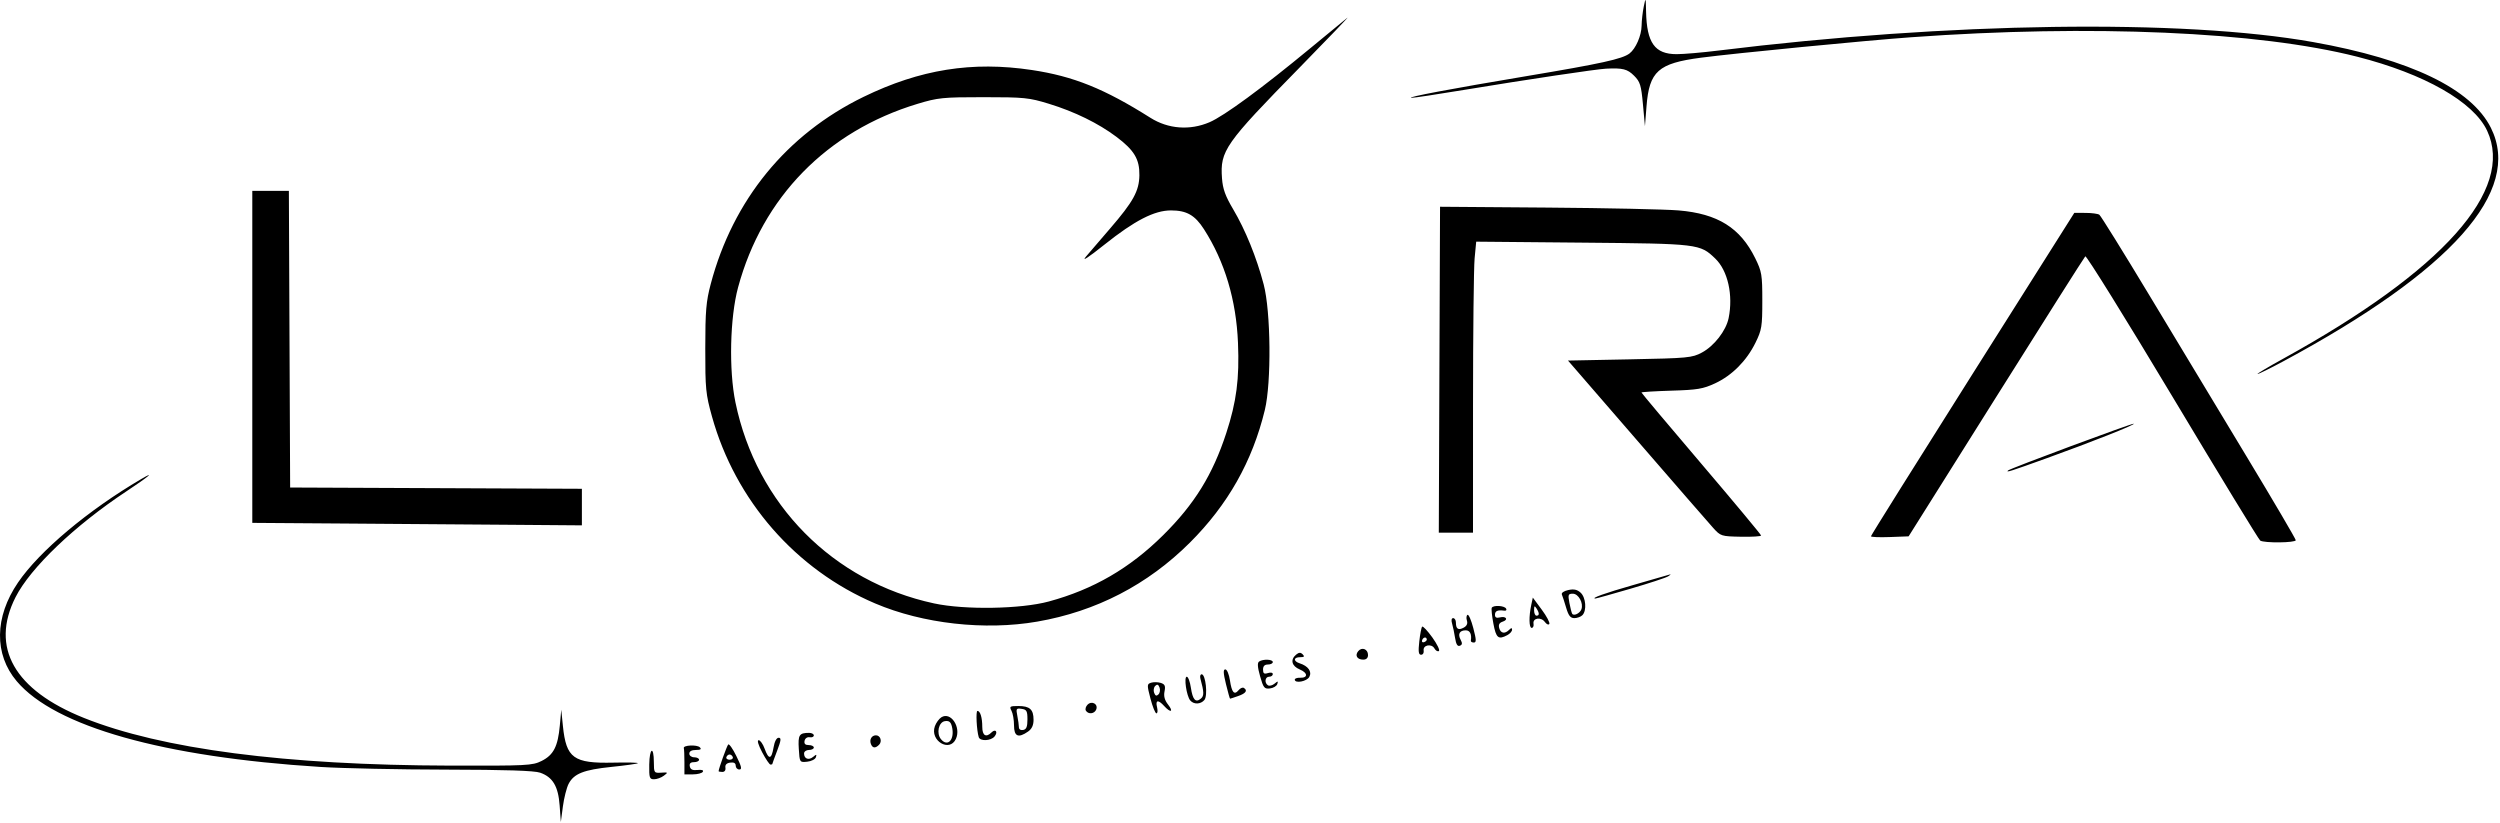
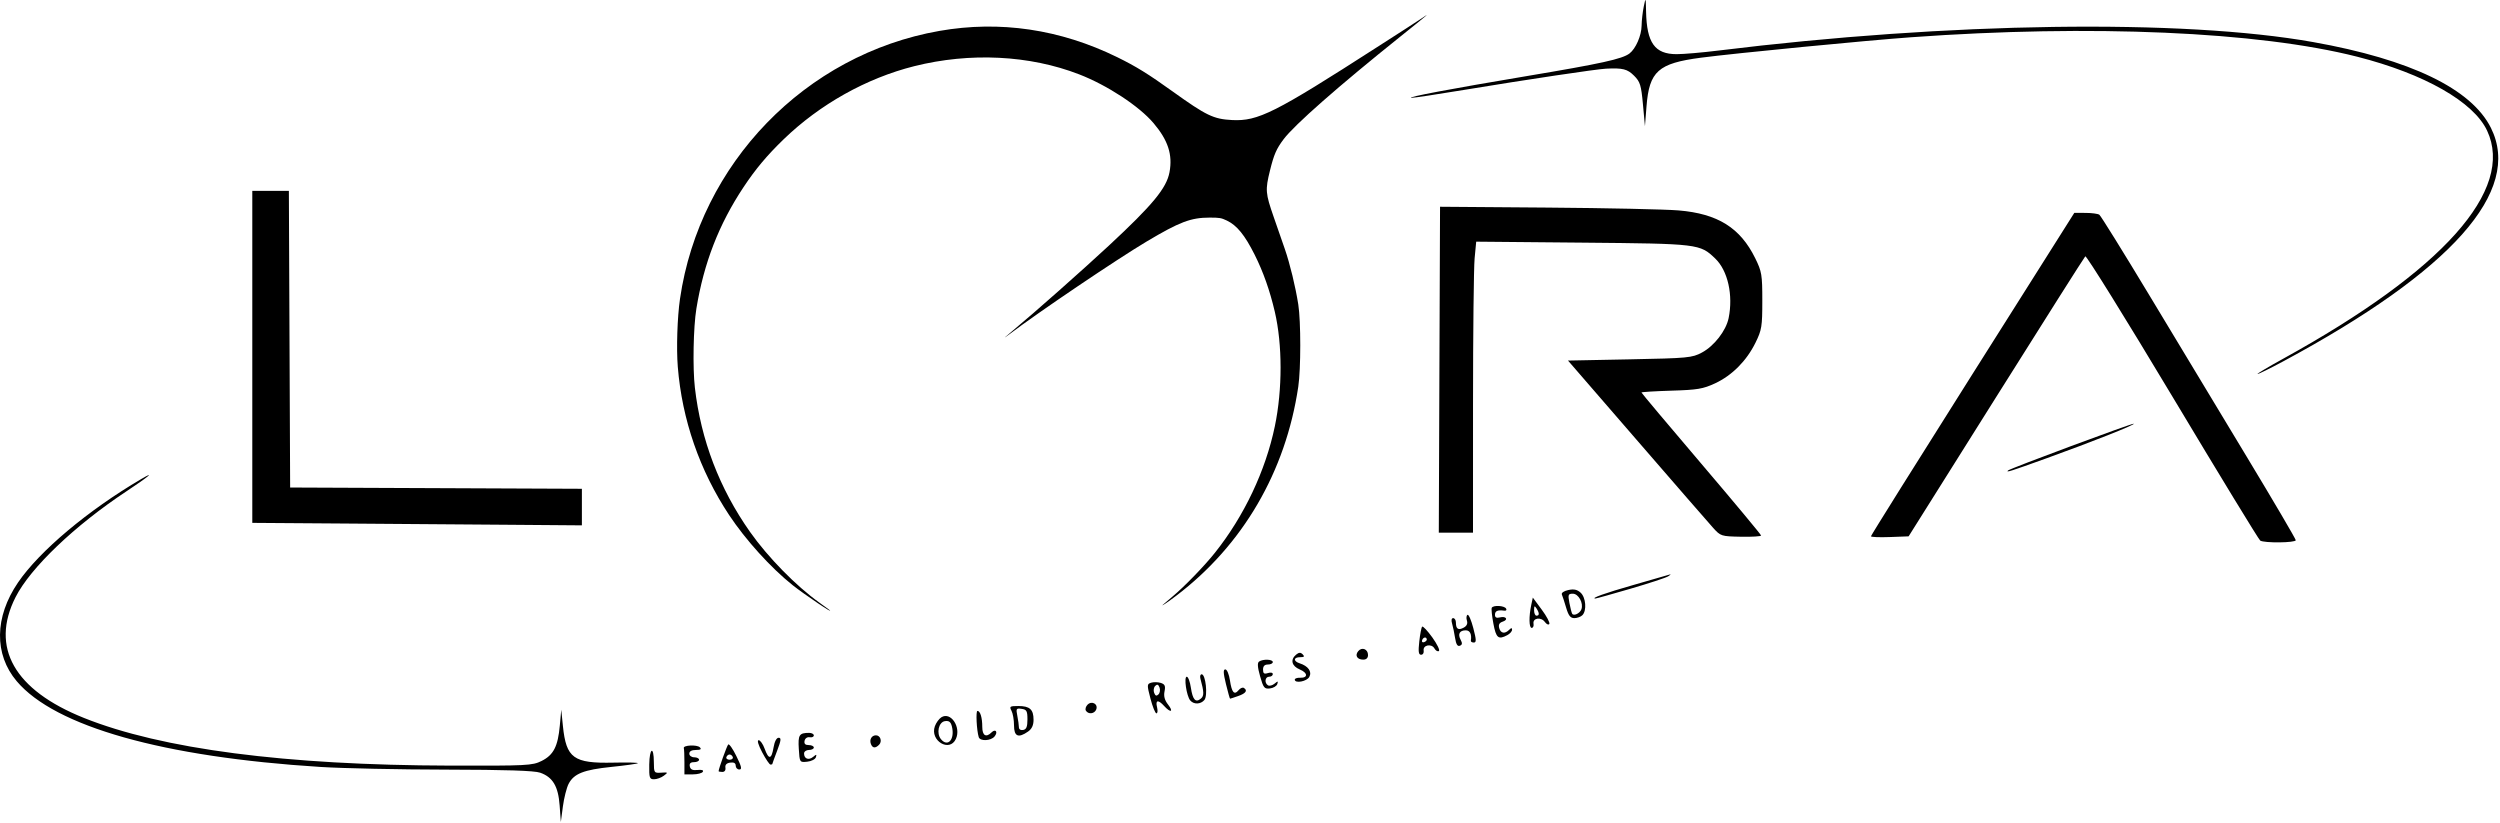
<svg xmlns="http://www.w3.org/2000/svg" width="1024" height="337" viewBox="0 0 1024 337" fill="none">
-   <path d="M232.891 321.086C235.071 316.876 239.061 315.296 250.531 314.116C256.181 313.536 261.001 312.856 261.251 312.606C261.511 312.356 257.001 312.246 251.251 312.376C234.921 312.736 231.921 310.566 230.571 297.406L229.891 290.686L229.301 297.186C228.521 305.756 226.731 309.246 221.841 311.686C218.071 313.576 215.941 313.676 184.341 313.596C116.871 313.416 66.231 306.816 34.391 294.066C5.851 282.646 -4.049 265.186 6.361 244.616C12.461 232.576 30.591 215.266 51.841 201.206C60.731 195.326 64.021 192.586 57.841 196.216C36.031 209.026 16.191 225.686 7.381 238.596C-2.269 252.726 -2.469 268.006 6.851 279.026C22.551 297.606 66.871 310.116 131.341 314.146C140.411 314.716 163.591 315.206 182.841 315.236C207.251 315.286 218.871 315.656 221.251 316.496C226.421 318.306 228.671 322.086 229.231 329.946L229.721 336.686L230.561 330.316C231.031 326.816 232.081 322.666 232.891 321.086ZM271.901 317.736C273.731 316.366 273.671 316.296 270.841 316.486C267.921 316.676 267.841 316.556 267.821 312.186C267.801 305.366 266.031 306.296 265.931 313.186C265.851 318.606 266.041 319.186 267.901 319.186C269.031 319.186 270.831 318.536 271.901 317.736ZM287.871 316.136C288.281 315.466 287.491 315.196 285.721 315.386C283.691 315.606 282.811 315.196 282.551 313.936C282.301 312.716 282.821 312.186 284.271 312.186C285.411 312.186 286.341 311.736 286.341 311.186C286.341 310.636 285.441 310.186 284.341 310.186C283.231 310.186 282.341 309.516 282.341 308.686C282.341 307.726 283.311 307.186 285.041 307.186C286.971 307.186 287.431 306.876 286.661 306.106C285.481 304.926 279.681 305.216 280.091 306.436C280.231 306.846 280.341 309.436 280.341 312.186V317.186H283.781C285.671 317.186 287.511 316.716 287.871 316.136ZM297.131 314.436C296.941 313.266 297.591 312.576 299.091 312.366C300.601 312.156 301.341 312.556 301.341 313.616C301.341 314.476 302.011 315.186 302.831 315.186C304.001 315.186 303.751 314.016 301.621 309.696C300.141 306.666 298.631 304.536 298.271 304.946C297.701 305.576 294.341 314.926 294.341 315.866C294.341 316.046 295.031 316.186 295.881 316.186C296.801 316.186 297.311 315.476 297.131 314.436ZM316.341 312.936C316.341 312.796 317.241 310.326 318.341 307.436C319.951 303.196 320.061 302.186 318.921 302.186C318.061 302.186 317.251 303.736 316.841 306.186C316.011 311.116 314.861 311.266 313.201 306.686C312.511 304.766 311.401 303.186 310.751 303.186C310.021 303.186 310.591 305.126 312.201 308.176C313.651 310.926 315.181 313.176 315.591 313.176C316.001 313.186 316.341 313.076 316.341 312.936ZM334.181 310.186C334.591 308.916 334.421 308.886 333.051 310.026C331.231 311.526 329.341 310.806 329.341 308.626C329.341 307.836 330.241 307.186 331.341 307.186C332.441 307.186 333.341 306.736 333.341 306.186C333.341 305.636 332.411 305.186 331.271 305.186C329.821 305.186 329.301 304.656 329.551 303.436C329.761 302.426 330.641 301.806 331.631 301.976C332.571 302.146 333.341 301.806 333.341 301.226C333.341 300.656 332.481 300.186 331.421 300.186C327.351 300.186 326.831 300.996 327.191 306.756C327.531 312.286 327.541 312.296 330.611 311.996C332.301 311.826 333.911 311.016 334.181 310.186ZM360.061 305.066C361.441 303.686 360.621 301.186 358.791 301.186C357.041 301.186 356.021 302.916 356.721 304.736C357.391 306.476 358.541 306.586 360.061 305.066ZM391.541 302.646C393.741 297.806 389.431 291.386 385.591 293.796C384.631 294.396 383.431 296.046 382.921 297.466C380.801 303.406 388.961 308.316 391.541 302.646ZM407.361 301.666C408.891 299.816 407.791 298.336 406.121 300.006C403.901 302.226 402.341 301.306 402.341 297.766C402.341 293.936 401.511 291.186 400.361 291.186C399.631 291.186 400.031 299.186 400.891 301.936C401.431 303.686 405.841 303.496 407.361 301.666ZM421.121 299.626C422.641 298.566 423.341 297.046 423.341 294.826C423.341 290.586 421.791 289.186 417.101 289.186C413.621 289.186 413.371 289.366 414.301 291.116C414.871 292.186 415.341 294.886 415.341 297.116C415.341 301.686 417.101 302.446 421.121 299.626ZM449.021 290.586C449.871 288.366 447.211 286.896 445.471 288.626C444.721 289.376 444.411 290.486 444.781 291.086C445.791 292.716 448.311 292.416 449.021 290.586ZM473.931 289.686C473.171 286.676 474.381 286.466 476.841 289.186C479.491 292.116 480.831 291.626 478.451 288.606C477.041 286.806 476.591 285.166 476.991 283.206C477.441 280.946 477.131 280.256 475.441 279.716C474.291 279.356 472.521 279.316 471.511 279.636C469.771 280.186 469.761 280.516 471.241 286.196C472.101 289.496 473.191 292.186 473.681 292.186C474.161 292.186 474.271 291.066 473.931 289.686ZM493.331 286.696C494.771 284.966 493.831 276.186 492.211 276.186C491.661 276.186 491.421 276.976 491.681 277.936C493.201 283.536 493.231 285.026 491.871 286.156C489.721 287.946 488.531 286.646 487.781 281.666C487.421 279.196 486.661 277.186 486.101 277.186C484.841 277.186 485.981 285.046 487.511 286.886C488.951 288.626 491.811 288.536 493.331 286.696ZM507.191 285.086C510.331 283.996 511.141 282.796 509.451 281.756C508.971 281.456 508.011 281.876 507.341 282.686C505.551 284.846 504.541 283.706 503.781 278.666C503.411 276.186 502.571 274.186 501.901 274.186C500.981 274.186 501.041 275.616 502.151 280.186C502.961 283.486 503.711 286.186 503.831 286.186C503.951 286.186 505.461 285.696 507.191 285.086ZM523.181 280.186C523.591 278.916 523.421 278.886 522.051 280.026C521.161 280.756 519.961 281.066 519.381 280.716C517.801 279.736 518.131 277.186 519.841 277.186C520.671 277.186 521.341 276.706 521.341 276.116C521.341 275.506 520.491 275.326 519.341 275.686C517.781 276.186 517.341 275.866 517.341 274.256C517.341 272.856 517.981 272.186 519.341 272.186C520.441 272.186 521.341 271.736 521.341 271.186C521.341 270.026 517.371 269.866 515.741 270.956C514.961 271.476 515.071 273.206 516.131 276.986C517.481 281.756 517.881 282.256 520.161 281.986C521.551 281.826 522.911 281.016 523.181 280.186ZM536.301 277.256C537.461 275.086 535.831 272.796 532.331 271.686C529.661 270.836 529.791 269.186 532.541 269.186C534.211 269.186 534.461 268.906 533.581 268.026C532.711 267.156 532.051 267.186 530.881 268.146C528.411 270.206 529.061 272.826 532.381 274.206C535.751 275.596 535.821 277.726 532.491 277.606C531.311 277.566 530.341 277.896 530.341 278.356C530.341 280.056 535.301 279.136 536.301 277.256ZM560.341 268.296C560.341 265.876 557.841 264.876 556.331 266.706C554.861 268.476 555.881 270.186 558.401 270.186C559.641 270.186 560.341 269.496 560.341 268.296ZM583.131 266.476C582.741 264.196 586.371 263.486 587.551 265.606C588.051 266.496 588.871 266.976 589.371 266.666C589.871 266.356 588.661 263.856 586.691 261.106C584.711 258.356 582.831 256.356 582.511 256.676C582.201 256.996 581.671 259.716 581.341 262.716C580.871 266.936 581.041 268.186 582.081 268.186C582.821 268.186 583.301 267.416 583.131 266.476ZM598.281 262.066C597.011 259.696 597.831 258.186 600.401 258.186C602.111 258.186 602.881 259.776 602.461 262.436C602.391 262.846 602.941 263.186 603.671 263.186C604.761 263.186 604.731 262.096 603.461 257.256C602.611 253.996 601.551 251.556 601.091 251.836C600.631 252.126 600.521 253.186 600.851 254.206C601.241 255.436 600.781 256.416 599.521 257.086C597.321 258.266 596.341 257.636 596.341 255.016C596.341 254.016 595.841 253.186 595.221 253.186C594.531 253.186 594.361 254.046 594.781 255.436C595.141 256.676 595.701 259.336 596.011 261.356C596.411 263.906 597.001 264.866 597.941 264.506C598.961 264.116 599.041 263.496 598.281 262.066ZM617.411 260.146C618.471 259.586 619.341 258.596 619.341 257.946C619.341 257.086 619.031 257.096 618.141 257.986C616.361 259.766 614.641 259.446 614.061 257.216C613.711 255.876 614.151 255.066 615.461 254.646C617.971 253.856 616.931 252.216 614.341 252.896C612.951 253.256 612.341 252.926 612.341 251.806C612.341 250.226 613.431 249.756 616.191 250.136C616.931 250.236 617.241 249.836 616.881 249.256C616.131 248.036 611.681 247.796 611.031 248.936C610.801 249.346 611.091 252.276 611.691 255.436C612.801 261.366 613.721 262.126 617.411 260.146ZM628.131 255.476C627.731 253.116 631.171 252.576 632.761 254.746C633.461 255.706 634.291 256.076 634.601 255.576C634.911 255.076 633.521 252.436 631.501 249.716L627.841 244.776L627.211 247.726C626.181 252.546 626.261 257.186 627.381 257.186C627.961 257.186 628.301 256.416 628.131 255.476ZM424.841 254.616C448.981 250.436 470.101 239.496 487.401 222.236C502.931 206.736 512.971 188.976 518.071 167.956C520.811 156.696 520.541 127.586 517.591 116.446C514.661 105.356 510.111 94.166 505.091 85.686C501.881 80.266 500.851 77.416 500.531 73.046C499.701 61.756 501.681 58.926 532.291 27.696C544.141 15.596 552.941 6.426 551.841 7.296C550.741 8.176 543.991 13.736 536.841 19.646C517.011 36.046 501.421 47.496 495.421 50.066C487.381 53.516 478.491 52.846 471.211 48.246C452.341 36.336 439.731 31.246 422.641 28.676C398.251 24.996 376.851 28.416 353.711 39.676C322.201 55.016 300.231 81.906 291.121 116.306C289.221 123.466 288.891 127.306 288.881 142.686C288.861 159.286 289.081 161.456 291.611 170.556C301.191 204.976 325.931 233.326 358.461 247.166C378.001 255.486 403.411 258.336 424.841 254.616ZM648.141 251.986C650.011 250.116 649.581 244.716 647.411 242.746C645.991 241.466 644.641 241.186 642.351 241.686C640.531 242.086 639.451 242.846 639.741 243.526C640.021 244.166 640.811 246.596 641.501 248.936C642.461 252.186 643.251 253.186 644.851 253.186C646.001 253.186 647.481 252.646 648.141 251.986ZM667.841 241.146C675.441 238.926 682.371 236.646 683.251 236.076C684.591 235.196 684.601 235.106 683.301 235.496C682.451 235.756 675.931 237.626 668.801 239.676C657.491 242.906 651.481 245.056 653.441 245.156C653.771 245.176 660.251 243.366 667.841 241.146ZM940.341 221.266C940.341 220.766 931.291 205.346 920.221 187.016C909.161 168.686 891.291 139.066 880.521 121.186C869.751 103.306 860.471 88.356 859.891 87.956C859.311 87.546 856.771 87.206 854.241 87.206L849.641 87.186L807.991 153.116C785.081 189.376 766.341 219.316 766.341 219.656C766.341 219.996 769.811 220.136 774.061 219.976L781.771 219.686L817.561 162.736C837.241 131.406 853.701 105.426 854.141 104.986C854.571 104.556 870.631 130.406 889.821 162.436C909.011 194.476 925.191 221.016 925.781 221.416C927.321 222.486 940.341 222.356 940.341 221.266ZM721.341 219.346C721.341 218.986 710.311 205.736 696.841 189.916C683.361 174.096 672.341 160.976 672.341 160.766C672.341 160.566 677.851 160.226 684.591 160.016C695.261 159.696 697.571 159.306 702.501 157.016C709.461 153.776 715.401 147.796 719.061 140.346C721.611 135.156 721.841 133.736 721.841 123.186C721.841 112.526 721.631 111.256 718.951 105.796C712.811 93.296 703.581 87.526 687.551 86.186C682.211 85.736 658.041 85.216 633.841 85.026L589.841 84.686L589.581 151.436L589.331 218.186H596.331H603.341L603.351 165.436C603.351 136.426 603.651 109.606 604.001 105.836L604.651 98.986L648.241 99.386C695.871 99.826 696.271 99.876 702.571 105.906C707.721 110.846 709.971 120.866 708.041 130.316C706.991 135.446 702.111 141.736 697.101 144.406C693.081 146.556 691.441 146.716 667.551 147.186L642.251 147.686L670.391 180.186C685.861 198.066 699.941 214.266 701.681 216.186C704.771 219.616 705.011 219.686 713.091 219.846C717.631 219.936 721.341 219.706 721.341 219.346ZM238.341 207.696V200.206L178.591 199.946L118.841 199.686L118.581 138.936L118.321 78.186H110.831H103.341V146.176V214.166L140.591 214.436C161.081 214.586 191.451 214.816 208.091 214.946L238.341 215.186V207.696ZM838.221 187.726C856.811 181.026 874.501 174.016 874.031 173.546C873.661 173.176 823.291 191.896 822.481 192.706C821.521 193.666 823.391 193.076 838.221 187.726ZM935.221 148.006C1004.26 110.876 1033.23 78.296 1020.28 52.376C1012.28 36.366 987.341 24.336 947.431 17.226C893.971 7.696 798.291 9.066 703.871 20.706C697.291 21.526 689.581 22.186 686.751 22.186C677.801 22.186 674.491 17.566 674.231 4.686C674.111 -1.144 674.091 -1.204 673.281 2.686C672.831 4.886 672.431 8.396 672.401 10.486C672.341 14.586 670.011 19.946 667.441 21.906C664.461 24.166 655.931 26.046 625.341 31.166C594.441 36.336 575.791 39.856 578.121 40.066C578.831 40.136 588.731 38.646 600.121 36.756C625.611 32.546 653.821 28.326 657.841 28.126C664.641 27.786 666.581 28.266 669.311 31.006C671.811 33.496 672.221 34.856 672.951 42.756L673.771 51.686L674.411 43.526C675.541 29.196 679.191 25.936 696.691 23.636C710.561 21.816 764.271 16.586 782.841 15.256C856.531 9.946 925.111 12.946 965.521 23.236C993.041 30.246 1013.18 41.706 1018.71 53.506C1030.11 77.826 1000.6 110.866 935.341 146.846C929.021 150.326 924.231 153.186 924.721 153.186C925.201 153.186 929.921 150.856 935.221 148.006ZM297.531 310.106C297.731 309.516 298.321 309.036 298.841 309.036C299.361 309.036 299.951 309.516 300.151 310.106C300.351 310.706 299.761 311.186 298.841 311.186C297.921 311.186 297.331 310.706 297.531 310.106ZM385.431 302.786C383.441 300.396 384.461 295.736 387.051 295.376C388.711 295.136 389.431 295.686 389.891 297.546C391.201 302.766 388.271 306.216 385.431 302.786ZM417.341 297.886C417.341 297.086 417.051 294.986 416.701 293.226C416.111 290.266 416.241 290.036 418.451 290.346C420.511 290.636 420.841 291.226 420.841 294.676C420.841 297.676 420.411 298.746 419.091 298.996C418.071 299.196 417.341 298.726 417.341 297.886ZM472.741 283.786C472.371 282.836 472.571 281.556 473.171 280.956C473.971 280.156 474.461 280.326 474.941 281.586C475.311 282.536 475.111 283.816 474.511 284.416C473.711 285.216 473.221 285.046 472.741 283.786ZM582.491 262.236C582.921 260.946 584.291 260.716 584.421 261.916C584.461 262.306 583.951 262.816 583.291 263.036C582.631 263.256 582.271 262.896 582.491 262.236ZM628.361 249.936C628.371 248.116 628.561 247.976 629.341 249.186C630.591 251.126 630.591 252.186 629.341 252.186C628.791 252.186 628.351 251.176 628.361 249.936ZM382.591 247.156C341.141 238.216 309.871 206.576 301.241 164.836C298.491 151.526 298.981 130.026 302.321 117.686C312.311 80.766 338.741 53.746 375.841 42.526C384.201 40.006 386.121 39.806 402.841 39.806C419.551 39.806 421.471 40.006 429.631 42.506C440.171 45.736 449.901 50.506 457.271 56.036C464.591 61.536 466.791 65.216 466.691 71.796C466.601 78.226 464.181 82.616 454.691 93.606C450.921 97.956 446.501 103.106 444.861 105.046C442.921 107.336 445.551 105.646 452.361 100.216C464.801 90.306 472.811 86.186 479.641 86.186C486.041 86.186 489.461 88.136 493.151 93.896C501.661 107.156 506.361 122.876 507.081 140.456C507.691 155.176 506.471 164.546 502.291 177.356C496.701 194.456 489.281 206.476 476.431 219.206C462.771 232.756 447.821 241.426 429.601 246.366C418.121 249.486 395.171 249.866 382.591 247.156ZM643.961 251.386C643.721 250.996 643.211 248.986 642.821 246.926C642.191 243.556 642.331 243.186 644.251 243.186C646.571 243.186 648.691 247.106 647.731 249.596C647.101 251.256 644.611 252.436 643.961 251.386Z" fill="black" />
+   <path d="M232.891 321.086C235.071 316.876 239.061 315.296 250.531 314.116C256.181 313.536 261.001 312.856 261.251 312.606C261.511 312.356 257.001 312.246 251.251 312.376C234.921 312.736 231.921 310.566 230.571 297.406L229.891 290.686L229.301 297.186C228.521 305.756 226.731 309.246 221.841 311.686C218.071 313.576 215.941 313.676 184.341 313.596C116.871 313.416 66.231 306.816 34.391 294.066C5.851 282.646 -4.049 265.186 6.361 244.616C12.461 232.576 30.591 215.266 51.841 201.206C60.731 195.326 64.021 192.586 57.841 196.216C36.031 209.026 16.191 225.686 7.381 238.596C-2.269 252.726 -2.469 268.006 6.851 279.026C22.551 297.606 66.871 310.116 131.341 314.146C140.411 314.716 163.591 315.206 182.841 315.236C207.251 315.286 218.871 315.656 221.251 316.496C226.421 318.306 228.671 322.086 229.231 329.946L229.721 336.686L230.561 330.316C231.031 326.816 232.081 322.666 232.891 321.086ZM271.901 317.736C273.731 316.366 273.671 316.296 270.841 316.486C267.921 316.676 267.841 316.556 267.821 312.186C267.801 305.366 266.031 306.296 265.931 313.186C265.851 318.606 266.041 319.186 267.901 319.186C269.031 319.186 270.831 318.536 271.901 317.736ZM287.871 316.136C288.281 315.466 287.491 315.196 285.721 315.386C283.691 315.606 282.811 315.196 282.551 313.936C282.301 312.716 282.821 312.186 284.271 312.186C285.411 312.186 286.341 311.736 286.341 311.186C286.341 310.636 285.441 310.186 284.341 310.186C283.231 310.186 282.341 309.516 282.341 308.686C282.341 307.726 283.311 307.186 285.041 307.186C286.971 307.186 287.431 306.876 286.661 306.106C285.481 304.926 279.681 305.216 280.091 306.436C280.231 306.846 280.341 309.436 280.341 312.186V317.186H283.781C285.671 317.186 287.511 316.716 287.871 316.136ZM297.131 314.436C296.941 313.266 297.591 312.576 299.091 312.366C300.601 312.156 301.341 312.556 301.341 313.616C301.341 314.476 302.011 315.186 302.831 315.186C304.001 315.186 303.751 314.016 301.621 309.696C300.141 306.666 298.631 304.536 298.271 304.946C297.701 305.576 294.341 314.926 294.341 315.866C294.341 316.046 295.031 316.186 295.881 316.186C296.801 316.186 297.311 315.476 297.131 314.436ZM316.341 312.936C316.341 312.796 317.241 310.326 318.341 307.436C319.951 303.196 320.061 302.186 318.921 302.186C318.061 302.186 317.251 303.736 316.841 306.186C316.011 311.116 314.861 311.266 313.201 306.686C312.511 304.766 311.401 303.186 310.751 303.186C310.021 303.186 310.591 305.126 312.201 308.176C313.651 310.926 315.181 313.176 315.591 313.176C316.001 313.186 316.341 313.076 316.341 312.936ZM334.181 310.186C334.591 308.916 334.421 308.886 333.051 310.026C331.231 311.526 329.341 310.806 329.341 308.626C329.341 307.836 330.241 307.186 331.341 307.186C332.441 307.186 333.341 306.736 333.341 306.186C333.341 305.636 332.411 305.186 331.271 305.186C329.821 305.186 329.301 304.656 329.551 303.436C329.761 302.426 330.641 301.806 331.631 301.976C332.571 302.146 333.341 301.806 333.341 301.226C333.341 300.656 332.481 300.186 331.421 300.186C327.351 300.186 326.831 300.996 327.191 306.756C327.531 312.286 327.541 312.296 330.611 311.996C332.301 311.826 333.911 311.016 334.181 310.186ZM360.061 305.066C361.441 303.686 360.621 301.186 358.791 301.186C357.041 301.186 356.021 302.916 356.721 304.736C357.391 306.476 358.541 306.586 360.061 305.066ZM391.541 302.646C393.741 297.806 389.431 291.386 385.591 293.796C384.631 294.396 383.431 296.046 382.921 297.466C380.801 303.406 388.961 308.316 391.541 302.646ZM407.361 301.666C408.891 299.816 407.791 298.336 406.121 300.006C403.901 302.226 402.341 301.306 402.341 297.766C402.341 293.936 401.511 291.186 400.361 291.186C399.631 291.186 400.031 299.186 400.891 301.936C401.431 303.686 405.841 303.496 407.361 301.666ZM421.121 299.626C422.641 298.566 423.341 297.046 423.341 294.826C423.341 290.586 421.791 289.186 417.101 289.186C413.621 289.186 413.371 289.366 414.301 291.116C414.871 292.186 415.341 294.886 415.341 297.116C415.341 301.686 417.101 302.446 421.121 299.626ZM449.021 290.586C449.871 288.366 447.211 286.896 445.471 288.626C444.721 289.376 444.411 290.486 444.781 291.086C445.791 292.716 448.311 292.416 449.021 290.586ZM473.931 289.686C473.171 286.676 474.381 286.466 476.841 289.186C479.491 292.116 480.831 291.626 478.451 288.606C477.041 286.806 476.591 285.166 476.991 283.206C477.441 280.946 477.131 280.256 475.441 279.716C474.291 279.356 472.521 279.316 471.511 279.636C469.771 280.186 469.761 280.516 471.241 286.196C472.101 289.496 473.191 292.186 473.681 292.186C474.161 292.186 474.271 291.066 473.931 289.686ZM493.331 286.696C494.771 284.966 493.831 276.186 492.211 276.186C491.661 276.186 491.421 276.976 491.681 277.936C493.201 283.536 493.231 285.026 491.871 286.156C489.721 287.946 488.531 286.646 487.781 281.666C487.421 279.196 486.661 277.186 486.101 277.186C484.841 277.186 485.981 285.046 487.511 286.886C488.951 288.626 491.811 288.536 493.331 286.696ZM507.191 285.086C510.331 283.996 511.141 282.796 509.451 281.756C508.971 281.456 508.011 281.876 507.341 282.686C505.551 284.846 504.541 283.706 503.781 278.666C503.411 276.186 502.571 274.186 501.901 274.186C500.981 274.186 501.041 275.616 502.151 280.186C502.961 283.486 503.711 286.186 503.831 286.186C503.951 286.186 505.461 285.696 507.191 285.086ZM523.181 280.186C523.591 278.916 523.421 278.886 522.051 280.026C521.161 280.756 519.961 281.066 519.381 280.716C517.801 279.736 518.131 277.186 519.841 277.186C520.671 277.186 521.341 276.706 521.341 276.116C521.341 275.506 520.491 275.326 519.341 275.686C517.781 276.186 517.341 275.866 517.341 274.256C517.341 272.856 517.981 272.186 519.341 272.186C520.441 272.186 521.341 271.736 521.341 271.186C521.341 270.026 517.371 269.866 515.741 270.956C514.961 271.476 515.071 273.206 516.131 276.986C517.481 281.756 517.881 282.256 520.161 281.986C521.551 281.826 522.911 281.016 523.181 280.186ZM536.301 277.256C537.461 275.086 535.831 272.796 532.331 271.686C529.661 270.836 529.791 269.186 532.541 269.186C534.211 269.186 534.461 268.906 533.581 268.026C532.711 267.156 532.051 267.186 530.881 268.146C528.411 270.206 529.061 272.826 532.381 274.206C535.751 275.596 535.821 277.726 532.491 277.606C531.311 277.566 530.341 277.896 530.341 278.356C530.341 280.056 535.301 279.136 536.301 277.256ZM560.341 268.296C560.341 265.876 557.841 264.876 556.331 266.706C554.861 268.476 555.881 270.186 558.401 270.186C559.641 270.186 560.341 269.496 560.341 268.296ZM583.131 266.476C582.741 264.196 586.371 263.486 587.551 265.606C588.051 266.496 588.871 266.976 589.371 266.666C589.871 266.356 588.661 263.856 586.691 261.106C584.711 258.356 582.831 256.356 582.511 256.676C582.201 256.996 581.671 259.716 581.341 262.716C580.871 266.936 581.041 268.186 582.081 268.186C582.821 268.186 583.301 267.416 583.131 266.476ZM598.281 262.066C597.011 259.696 597.831 258.186 600.401 258.186C602.111 258.186 602.881 259.776 602.461 262.436C602.391 262.846 602.941 263.186 603.671 263.186C604.761 263.186 604.731 262.096 603.461 257.256C602.611 253.996 601.551 251.556 601.091 251.836C600.631 252.126 600.521 253.186 600.851 254.206C601.241 255.436 600.781 256.416 599.521 257.086C597.321 258.266 596.341 257.636 596.341 255.016C596.341 254.016 595.841 253.186 595.221 253.186C594.531 253.186 594.361 254.046 594.781 255.436C595.141 256.676 595.701 259.336 596.011 261.356C596.411 263.906 597.001 264.866 597.941 264.506C598.961 264.116 599.041 263.496 598.281 262.066ZM617.411 260.146C618.471 259.586 619.341 258.596 619.341 257.946C619.341 257.086 619.031 257.096 618.141 257.986C616.361 259.766 614.641 259.446 614.061 257.216C613.711 255.876 614.151 255.066 615.461 254.646C617.971 253.856 616.931 252.216 614.341 252.896C612.951 253.256 612.341 252.926 612.341 251.806C612.341 250.226 613.431 249.756 616.191 250.136C616.931 250.236 617.241 249.836 616.881 249.256C616.131 248.036 611.681 247.796 611.031 248.936C610.801 249.346 611.091 252.276 611.691 255.436C612.801 261.366 613.721 262.126 617.411 260.146ZM628.131 255.476C627.731 253.116 631.171 252.576 632.761 254.746C633.461 255.706 634.291 256.076 634.601 255.576C634.911 255.076 633.521 252.436 631.501 249.716L627.841 244.776L627.211 247.726C626.181 252.546 626.261 257.186 627.381 257.186C627.961 257.186 628.301 256.416 628.131 255.476ZM648.141 251.986C650.011 250.116 649.581 244.716 647.411 242.746C645.991 241.466 644.641 241.186 642.351 241.686C640.531 242.086 639.451 242.846 639.741 243.526C640.021 244.166 640.811 246.596 641.501 248.936C642.461 252.186 643.251 253.186 644.851 253.186C646.001 253.186 647.481 252.646 648.141 251.986ZM667.841 241.146C675.441 238.926 682.371 236.646 683.251 236.076C684.591 235.196 684.601 235.106 683.301 235.496C682.451 235.756 675.931 237.626 668.801 239.676C657.491 242.906 651.481 245.056 653.441 245.156C653.771 245.176 660.251 243.366 667.841 241.146ZM940.341 221.266C940.341 220.766 931.291 205.346 920.221 187.016C909.161 168.686 891.291 139.066 880.521 121.186C869.751 103.306 860.471 88.356 859.891 87.956C859.311 87.546 856.771 87.206 854.241 87.206L849.641 87.186L807.991 153.116C785.081 189.376 766.341 219.316 766.341 219.656C766.341 219.996 769.811 220.136 774.061 219.976L781.771 219.686L817.561 162.736C837.241 131.406 853.701 105.426 854.141 104.986C854.571 104.556 870.631 130.406 889.821 162.436C909.011 194.476 925.191 221.016 925.781 221.416C927.321 222.486 940.341 222.356 940.341 221.266ZM721.341 219.346C721.341 218.986 710.311 205.736 696.841 189.916C683.361 174.096 672.341 160.976 672.341 160.766C672.341 160.566 677.851 160.226 684.591 160.016C695.261 159.696 697.571 159.306 702.501 157.016C709.461 153.776 715.401 147.796 719.061 140.346C721.611 135.156 721.841 133.736 721.841 123.186C721.841 112.526 721.631 111.256 718.951 105.796C712.811 93.296 703.581 87.526 687.551 86.186C682.211 85.736 658.041 85.216 633.841 85.026L589.841 84.686L589.581 151.436L589.331 218.186H596.331H603.341L603.351 165.436C603.351 136.426 603.651 109.606 604.001 105.836L604.651 98.986L648.241 99.386C695.871 99.826 696.271 99.876 702.571 105.906C707.721 110.846 709.971 120.866 708.041 130.316C706.991 135.446 702.111 141.736 697.101 144.406C693.081 146.556 691.441 146.716 667.551 147.186L642.251 147.686L670.391 180.186C685.861 198.066 699.941 214.266 701.681 216.186C704.771 219.616 705.011 219.686 713.091 219.846C717.631 219.936 721.341 219.706 721.341 219.346ZM238.341 207.696V200.206L178.591 199.946L118.841 199.686L118.581 138.936L118.321 78.186H110.831H103.341V146.176V214.166L140.591 214.436C161.081 214.586 191.451 214.816 208.091 214.946L238.341 215.186V207.696ZM838.221 187.726C856.811 181.026 874.501 174.016 874.031 173.546C873.661 173.176 823.291 191.896 822.481 192.706C821.521 193.666 823.391 193.076 838.221 187.726ZM935.221 148.006C1004.26 110.876 1033.23 78.296 1020.28 52.376C1012.28 36.366 987.341 24.336 947.431 17.226C893.971 7.696 798.291 9.066 703.871 20.706C697.291 21.526 689.581 22.186 686.751 22.186C677.801 22.186 674.491 17.566 674.231 4.686C674.111 -1.144 674.091 -1.204 673.281 2.686C672.831 4.886 672.431 8.396 672.401 10.486C672.341 14.586 670.011 19.946 667.441 21.906C664.461 24.166 655.931 26.046 625.341 31.166C594.441 36.336 575.791 39.856 578.121 40.066C578.831 40.136 588.731 38.646 600.121 36.756C625.611 32.546 653.821 28.326 657.841 28.126C664.641 27.786 666.581 28.266 669.311 31.006C671.811 33.496 672.221 34.856 672.951 42.756L673.771 51.686L674.411 43.526C675.541 29.196 679.191 25.936 696.691 23.636C710.561 21.816 764.271 16.586 782.841 15.256C856.531 9.946 925.111 12.946 965.521 23.236C993.041 30.246 1013.18 41.706 1018.71 53.506C1030.11 77.826 1000.6 110.866 935.341 146.846C929.021 150.326 924.231 153.186 924.721 153.186C925.201 153.186 929.921 150.856 935.221 148.006ZM297.531 310.106C297.731 309.516 298.321 309.036 298.841 309.036C299.361 309.036 299.951 309.516 300.151 310.106C300.351 310.706 299.761 311.186 298.841 311.186C297.921 311.186 297.331 310.706 297.531 310.106ZM385.431 302.786C383.441 300.396 384.461 295.736 387.051 295.376C388.711 295.136 389.431 295.686 389.891 297.546C391.201 302.766 388.271 306.216 385.431 302.786ZM417.341 297.886C417.341 297.086 417.051 294.986 416.701 293.226C416.111 290.266 416.241 290.036 418.451 290.346C420.511 290.636 420.841 291.226 420.841 294.676C420.841 297.676 420.411 298.746 419.091 298.996C418.071 299.196 417.341 298.726 417.341 297.886ZM472.741 283.786C472.371 282.836 472.571 281.556 473.171 280.956C473.971 280.156 474.461 280.326 474.941 281.586C475.311 282.536 475.111 283.816 474.511 284.416C473.711 285.216 473.221 285.046 472.741 283.786ZM582.491 262.236C582.921 260.946 584.291 260.716 584.421 261.916C584.461 262.306 583.951 262.816 583.291 263.036C582.631 263.256 582.271 262.896 582.491 262.236ZM628.361 249.936C628.371 248.116 628.561 247.976 629.341 249.186C630.591 251.126 630.591 252.186 629.341 252.186C628.791 252.186 628.351 251.176 628.361 249.936ZM643.961 251.386C643.721 250.996 643.211 248.986 642.821 246.926C642.191 243.556 642.331 243.186 644.251 243.186C646.571 243.186 648.691 247.106 647.731 249.596C647.101 251.256 644.611 252.436 643.961 251.386Z" fill="black" />
+   <path d="M339.635 249.764C339.415 249.569 337.613 248.256 335.633 246.845C326.086 240.037 314.534 228.259 307.204 217.858C294.675 200.077 287.107 180.28 284.62 158.77C283.681 150.649 283.998 133.974 285.238 126.411C288.304 107.694 294.442 91.887 304.569 76.632C309.484 69.23 314.124 63.693 320.96 57.075C335.781 42.735 354.905 32.025 374.452 27.114C397.336 21.369 421.688 22.573 442.021 30.453C453.565 34.926 466.589 43.468 472.49 50.432C478.45 57.469 480.366 63.362 479.029 70.535C477.819 77.051 472.155 83.91 454.288 100.517C443.387 110.651 423.447 128.301 415.042 135.257C411.777 137.965 410.432 139.18 413.025 137.215C425.6 127.67 457.769 106.012 469.63 98.946C483.17 90.879 487.772 89.129 495.471 89.129C499.544 89.129 500.213 89.244 502.51 90.337C506.638 92.307 509.866 96.272 513.914 104.343C517.437 111.376 520.127 118.993 522.158 127.682C525.305 141.167 525.313 159.52 522.179 174.581C518.385 192.828 509.612 211.359 497.645 226.395C493.352 231.792 485.192 240.223 480.302 244.311C478.327 245.968 476.517 247.51 476.284 247.739C475.417 248.595 478.513 246.502 481.783 244.019C509.045 223.315 526.608 193.235 531.773 158.398C532.86 151.077 532.86 131.61 531.777 124.717C530.609 117.315 528.367 108.067 526.265 102C525.225 98.996 523.186 93.129 521.735 88.956C518.317 79.131 518.211 77.83 520.187 69.828C521.807 63.269 522.809 60.973 525.762 57.037C530.174 51.161 548.176 35.333 573.785 14.816C584.491 6.241 586.551 4.554 582.223 7.575C580.709 8.634 572.549 13.837 564.056 19.302C522.069 46.319 515.305 49.721 504.625 49.17C497.066 48.78 494.101 47.352 480.302 37.452C470.332 30.296 465.366 27.224 457.672 23.45C434.263 11.964 409.556 8.308 384.777 12.663C329.864 22.31 286.612 66.976 278.529 122.387C277.425 129.94 277.015 142.646 277.624 150.251C279.358 171.857 286.587 192.739 298.625 210.927C305.381 221.129 315.744 232.58 324.64 239.664C329.339 243.409 342.401 252.208 339.635 249.764Z" fill="black" />
</svg>
